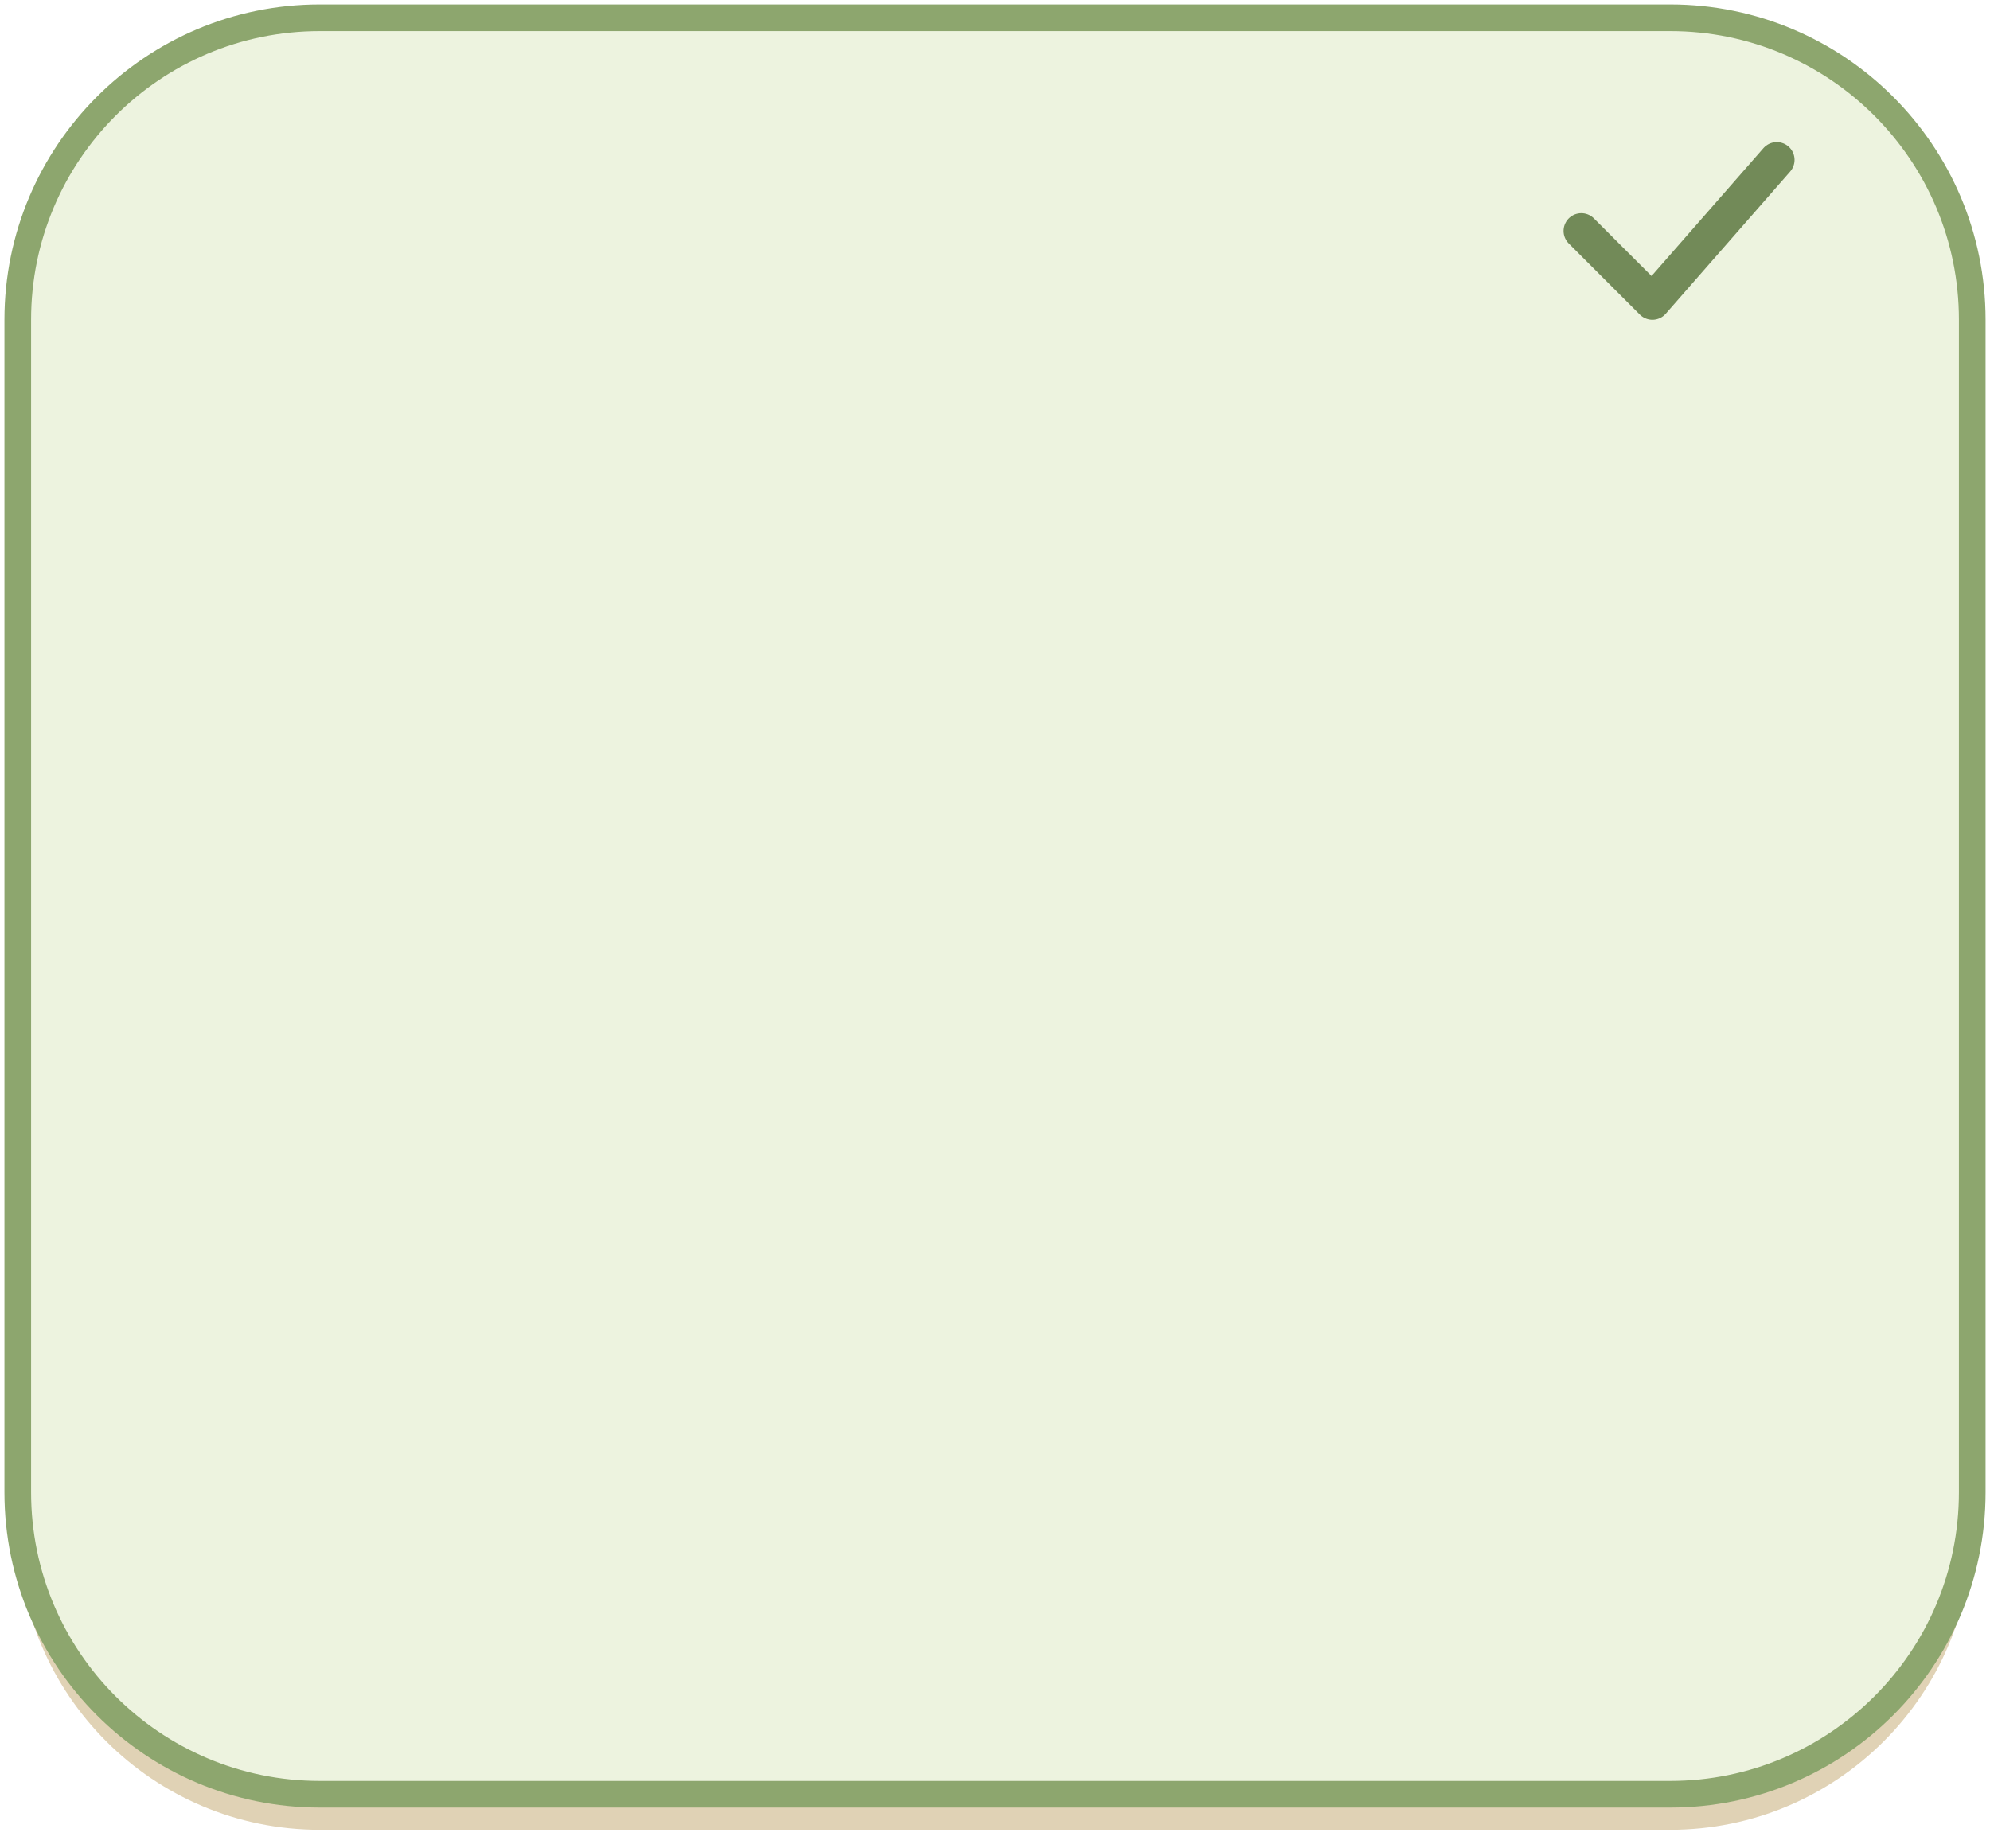
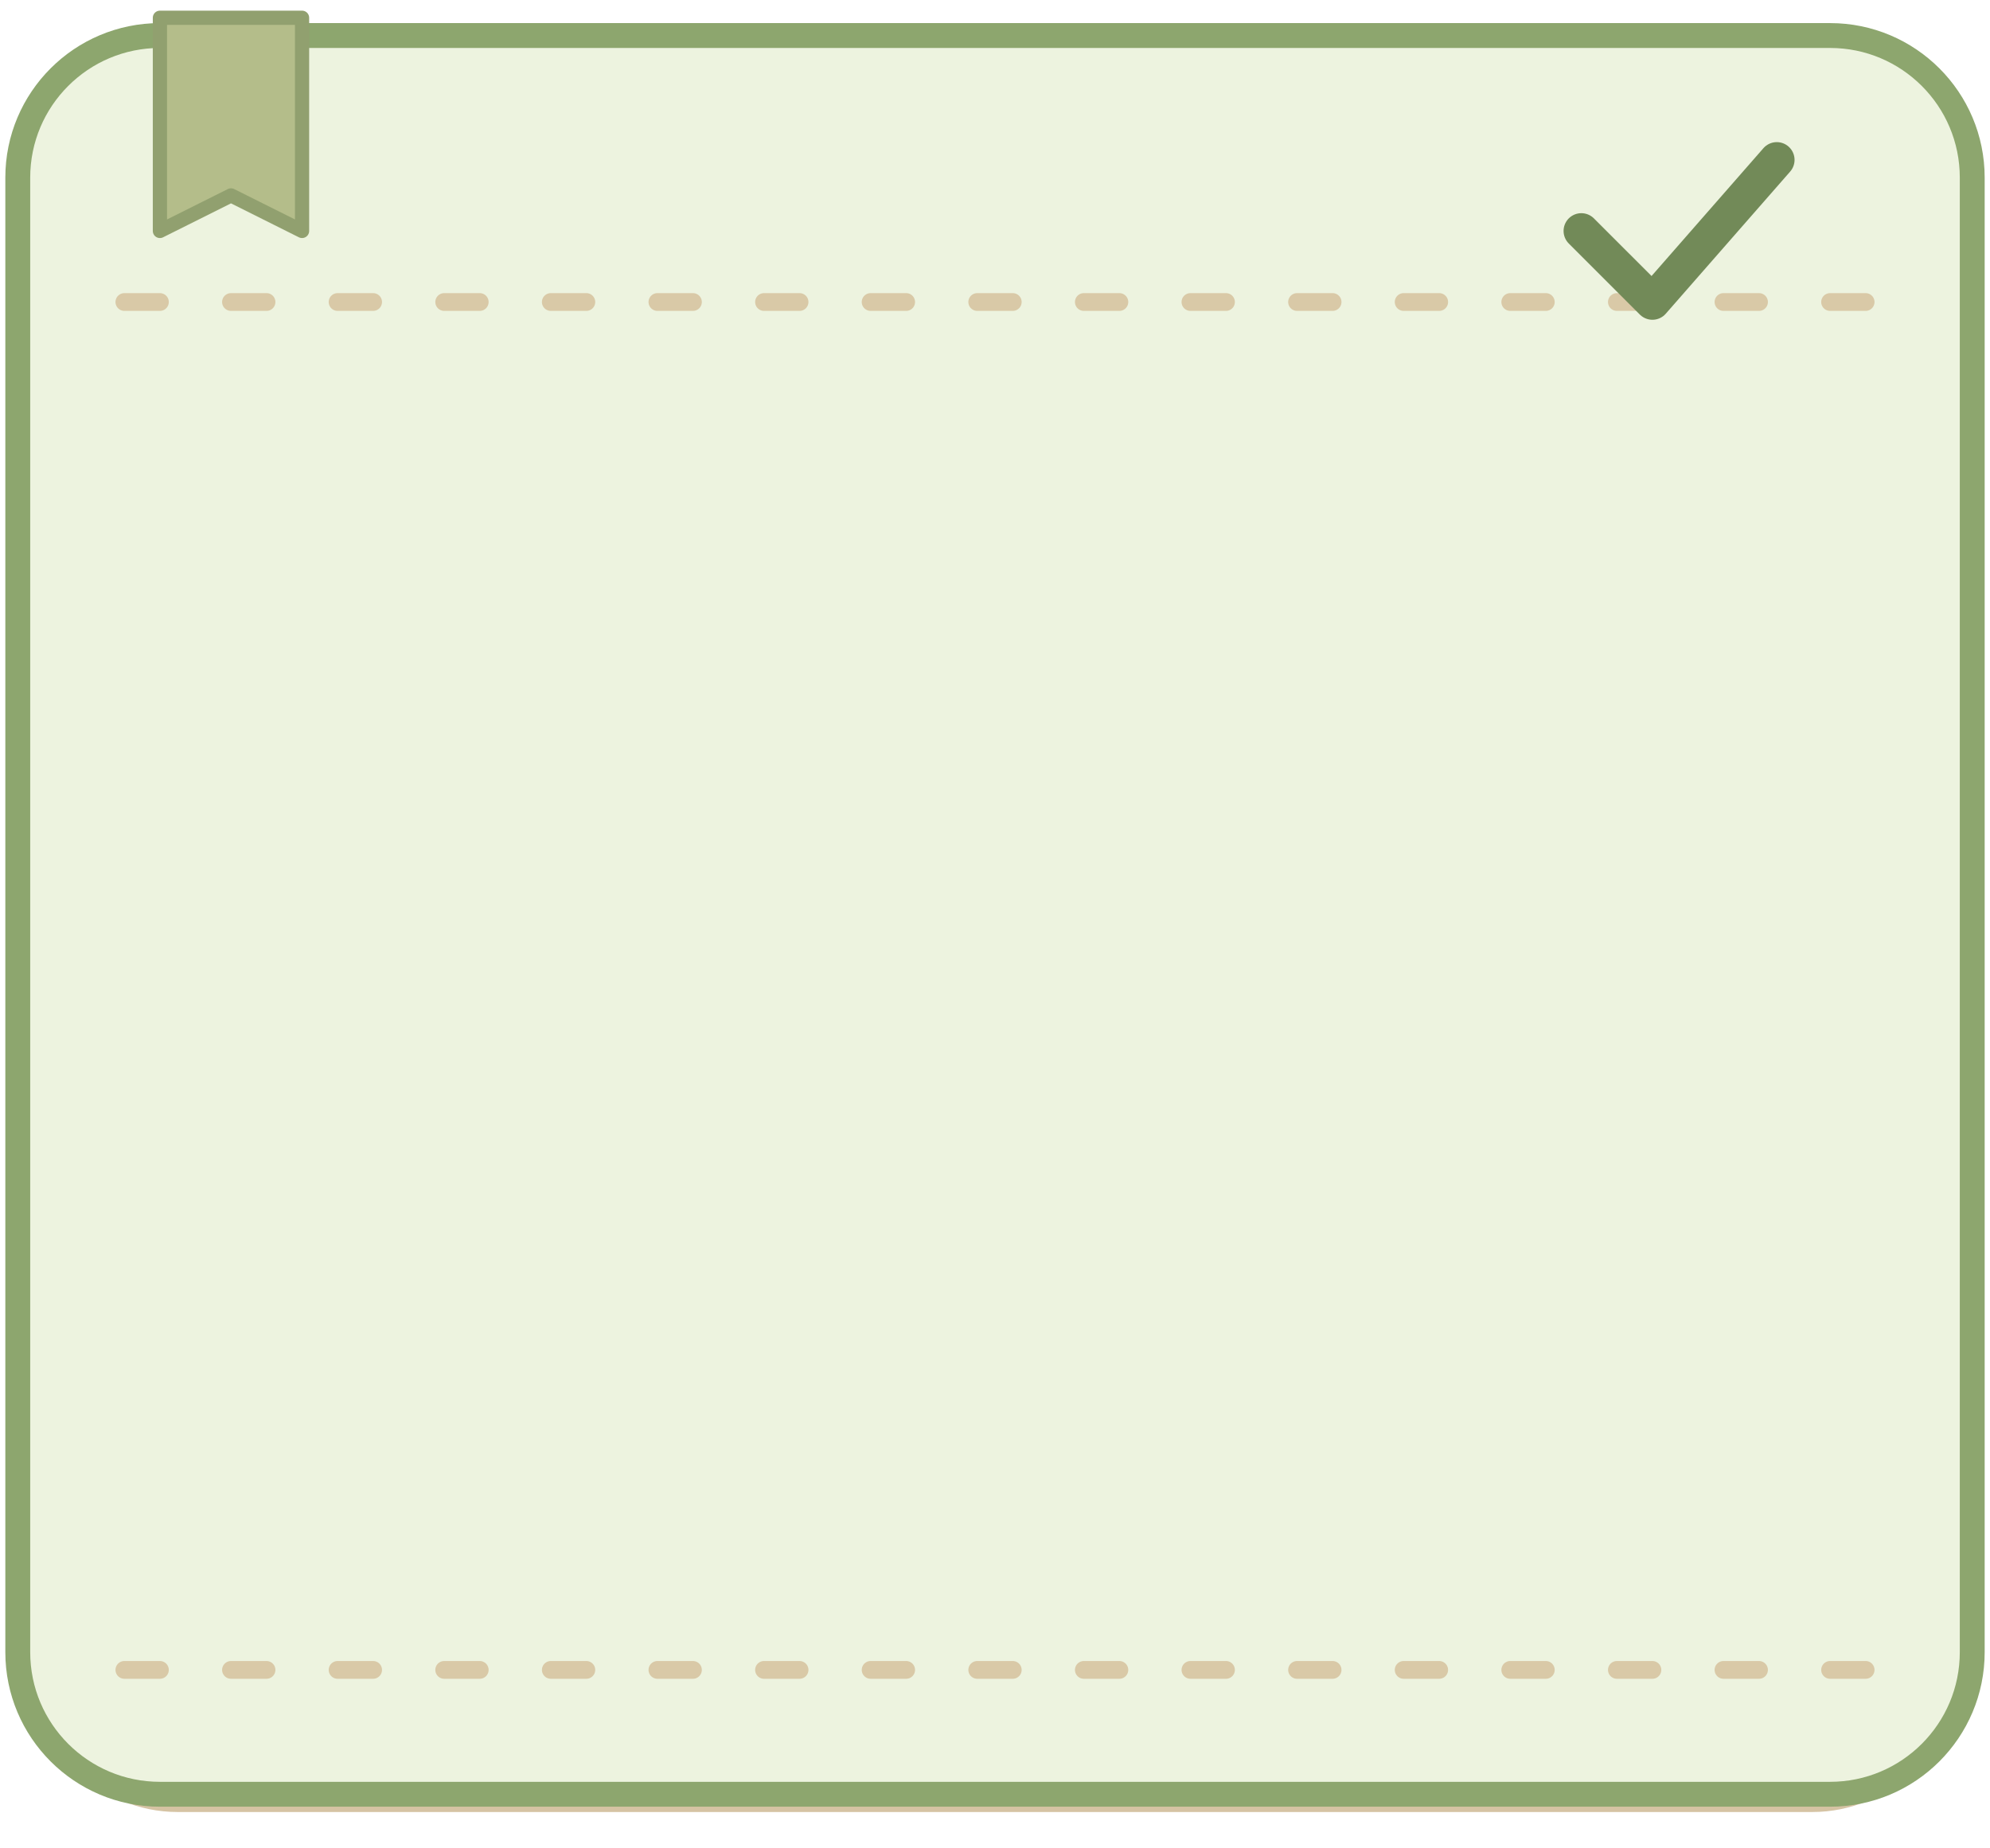
<svg xmlns="http://www.w3.org/2000/svg" width="112" height="104" viewBox="0 0 112 104" fill="none" stroke-linecap="round" stroke-linejoin="round">
-   <rect x="1" y="3" width="110" height="100" rx="17" fill="#e0d2b5" stroke="none" stroke-width="1.5" />
-   <rect x="1" y="1" width="110" height="100" rx="17" fill="#edf3df" stroke="#8da66e" stroke-width="1.5" />
+   <rect x="2" y="4" width="108" height="98" rx="8" fill="#d5c3a3" stroke="none" stroke-width="1.5" />
+   <rect x="1" y="2" width="110" height="99" rx="8" fill="#edf3df" stroke="#8da66e" stroke-width="1.4" />
+   <path d="M7 17H105M7 94H105" stroke="#d9c9a7" stroke-width="1" stroke-dasharray="2 4" />
+   <path d="M9 1h8v12l-4-2-4 2Z" fill="#b4bd8a" stroke="#91a06f" stroke-width=".8" />
  <path d="M89 13l4 4 7-8" stroke="#728a58" stroke-width="2" />
</svg>
